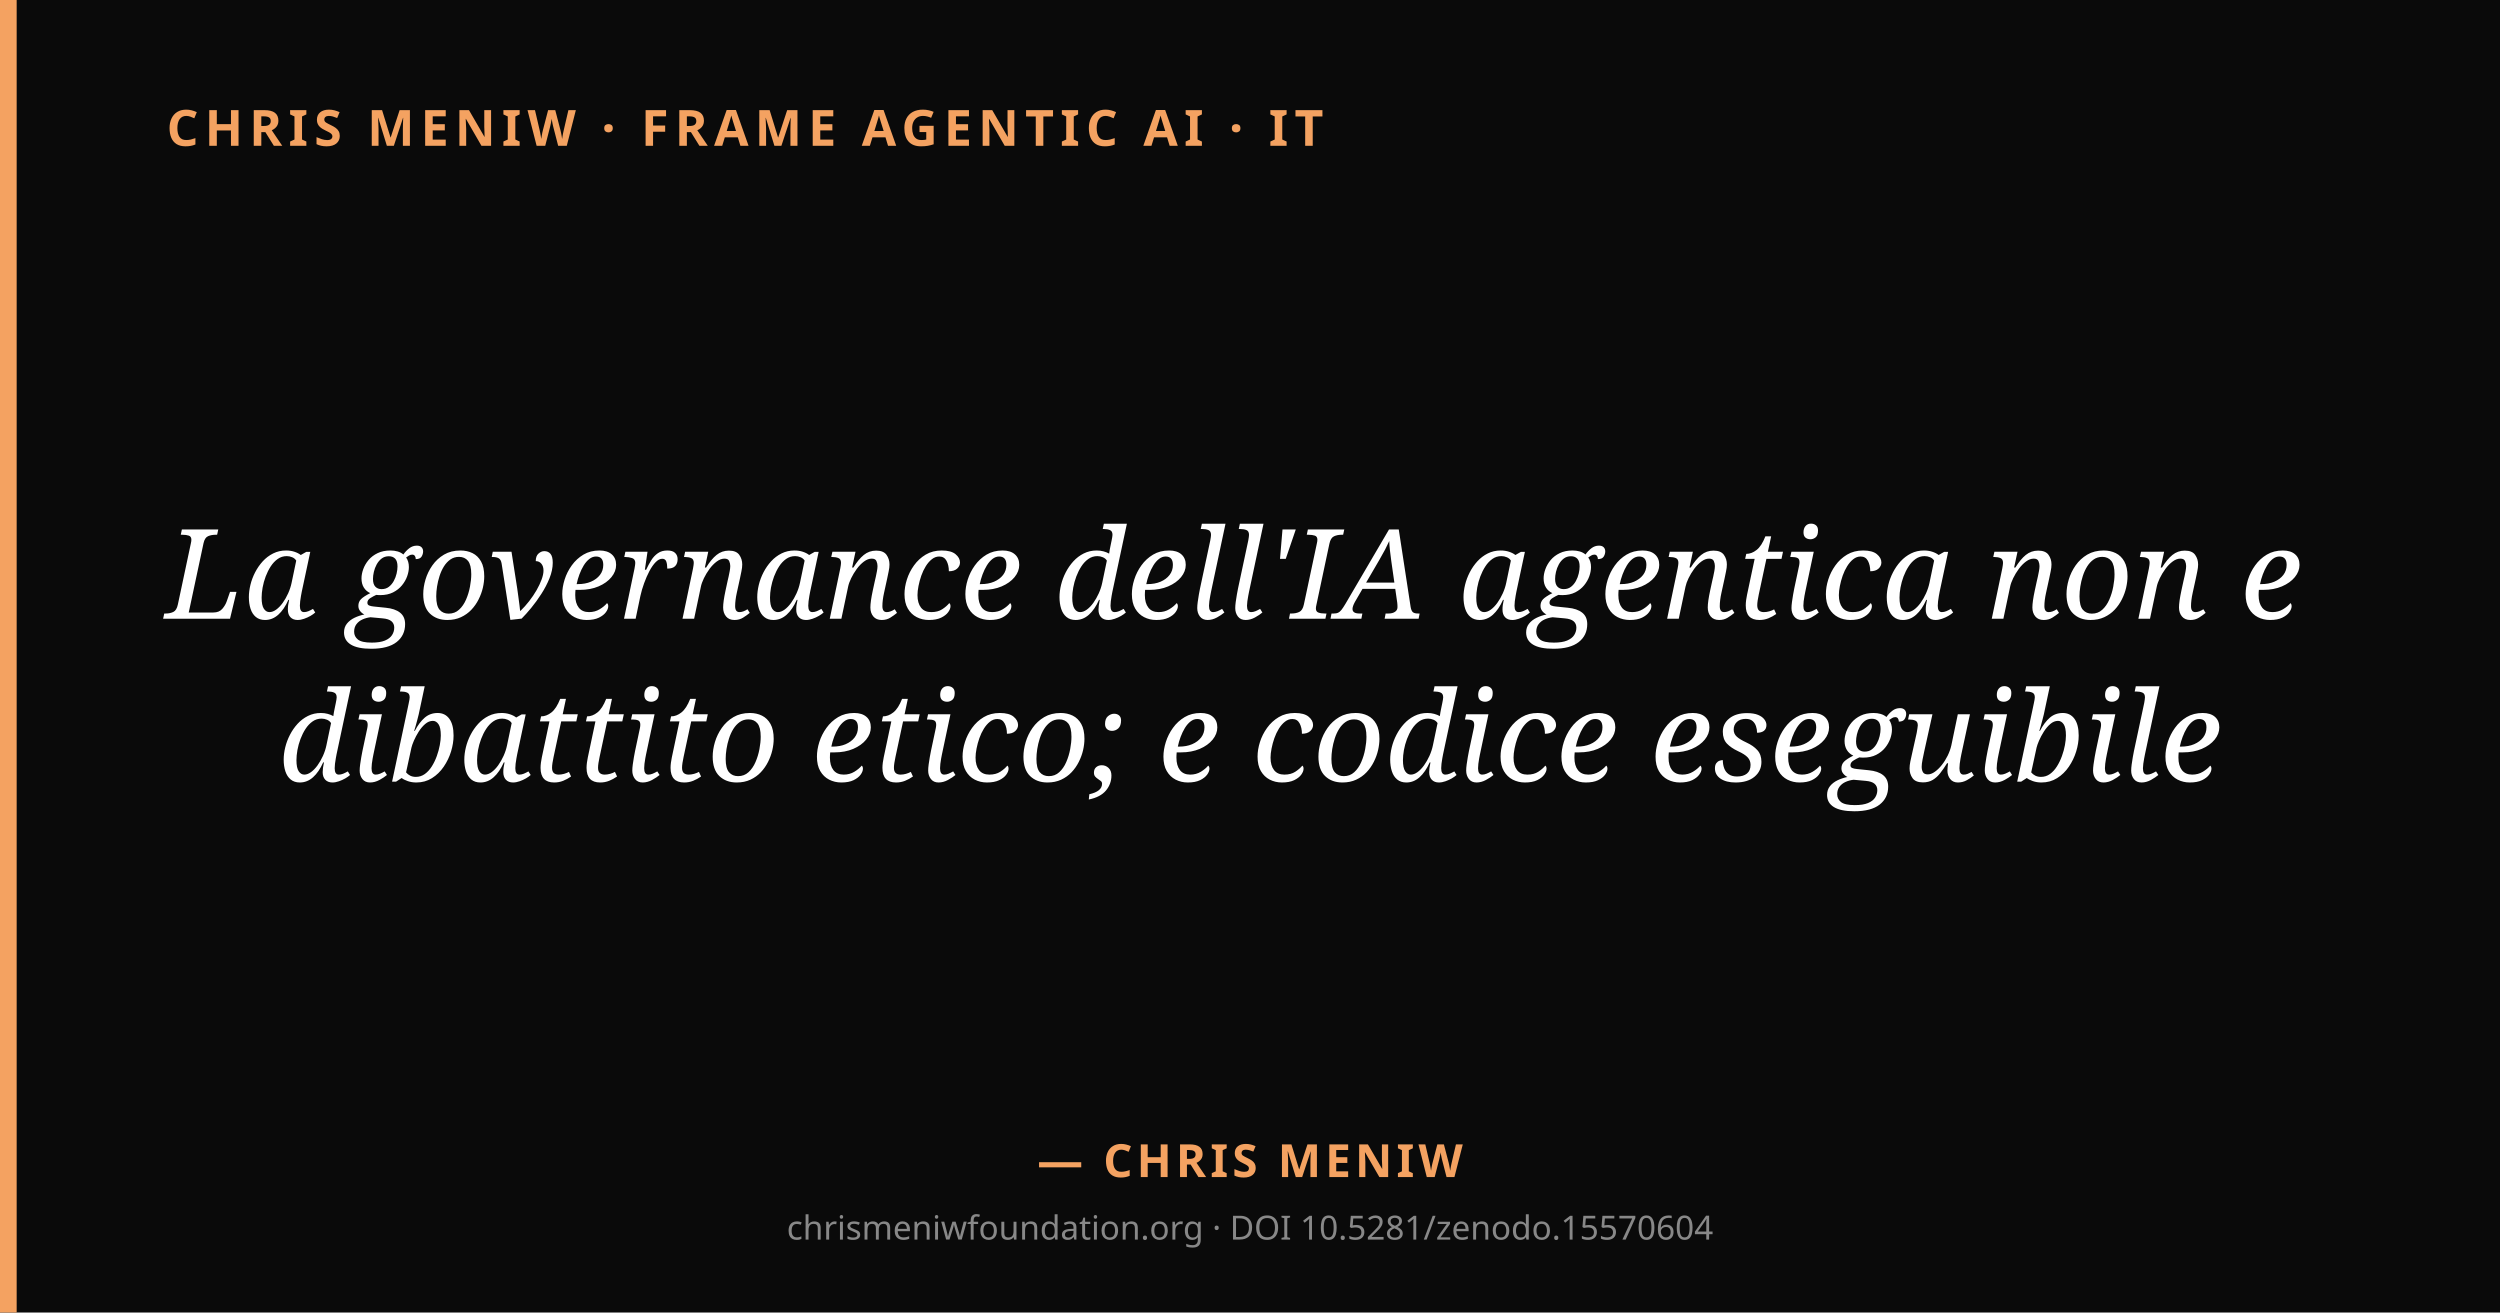
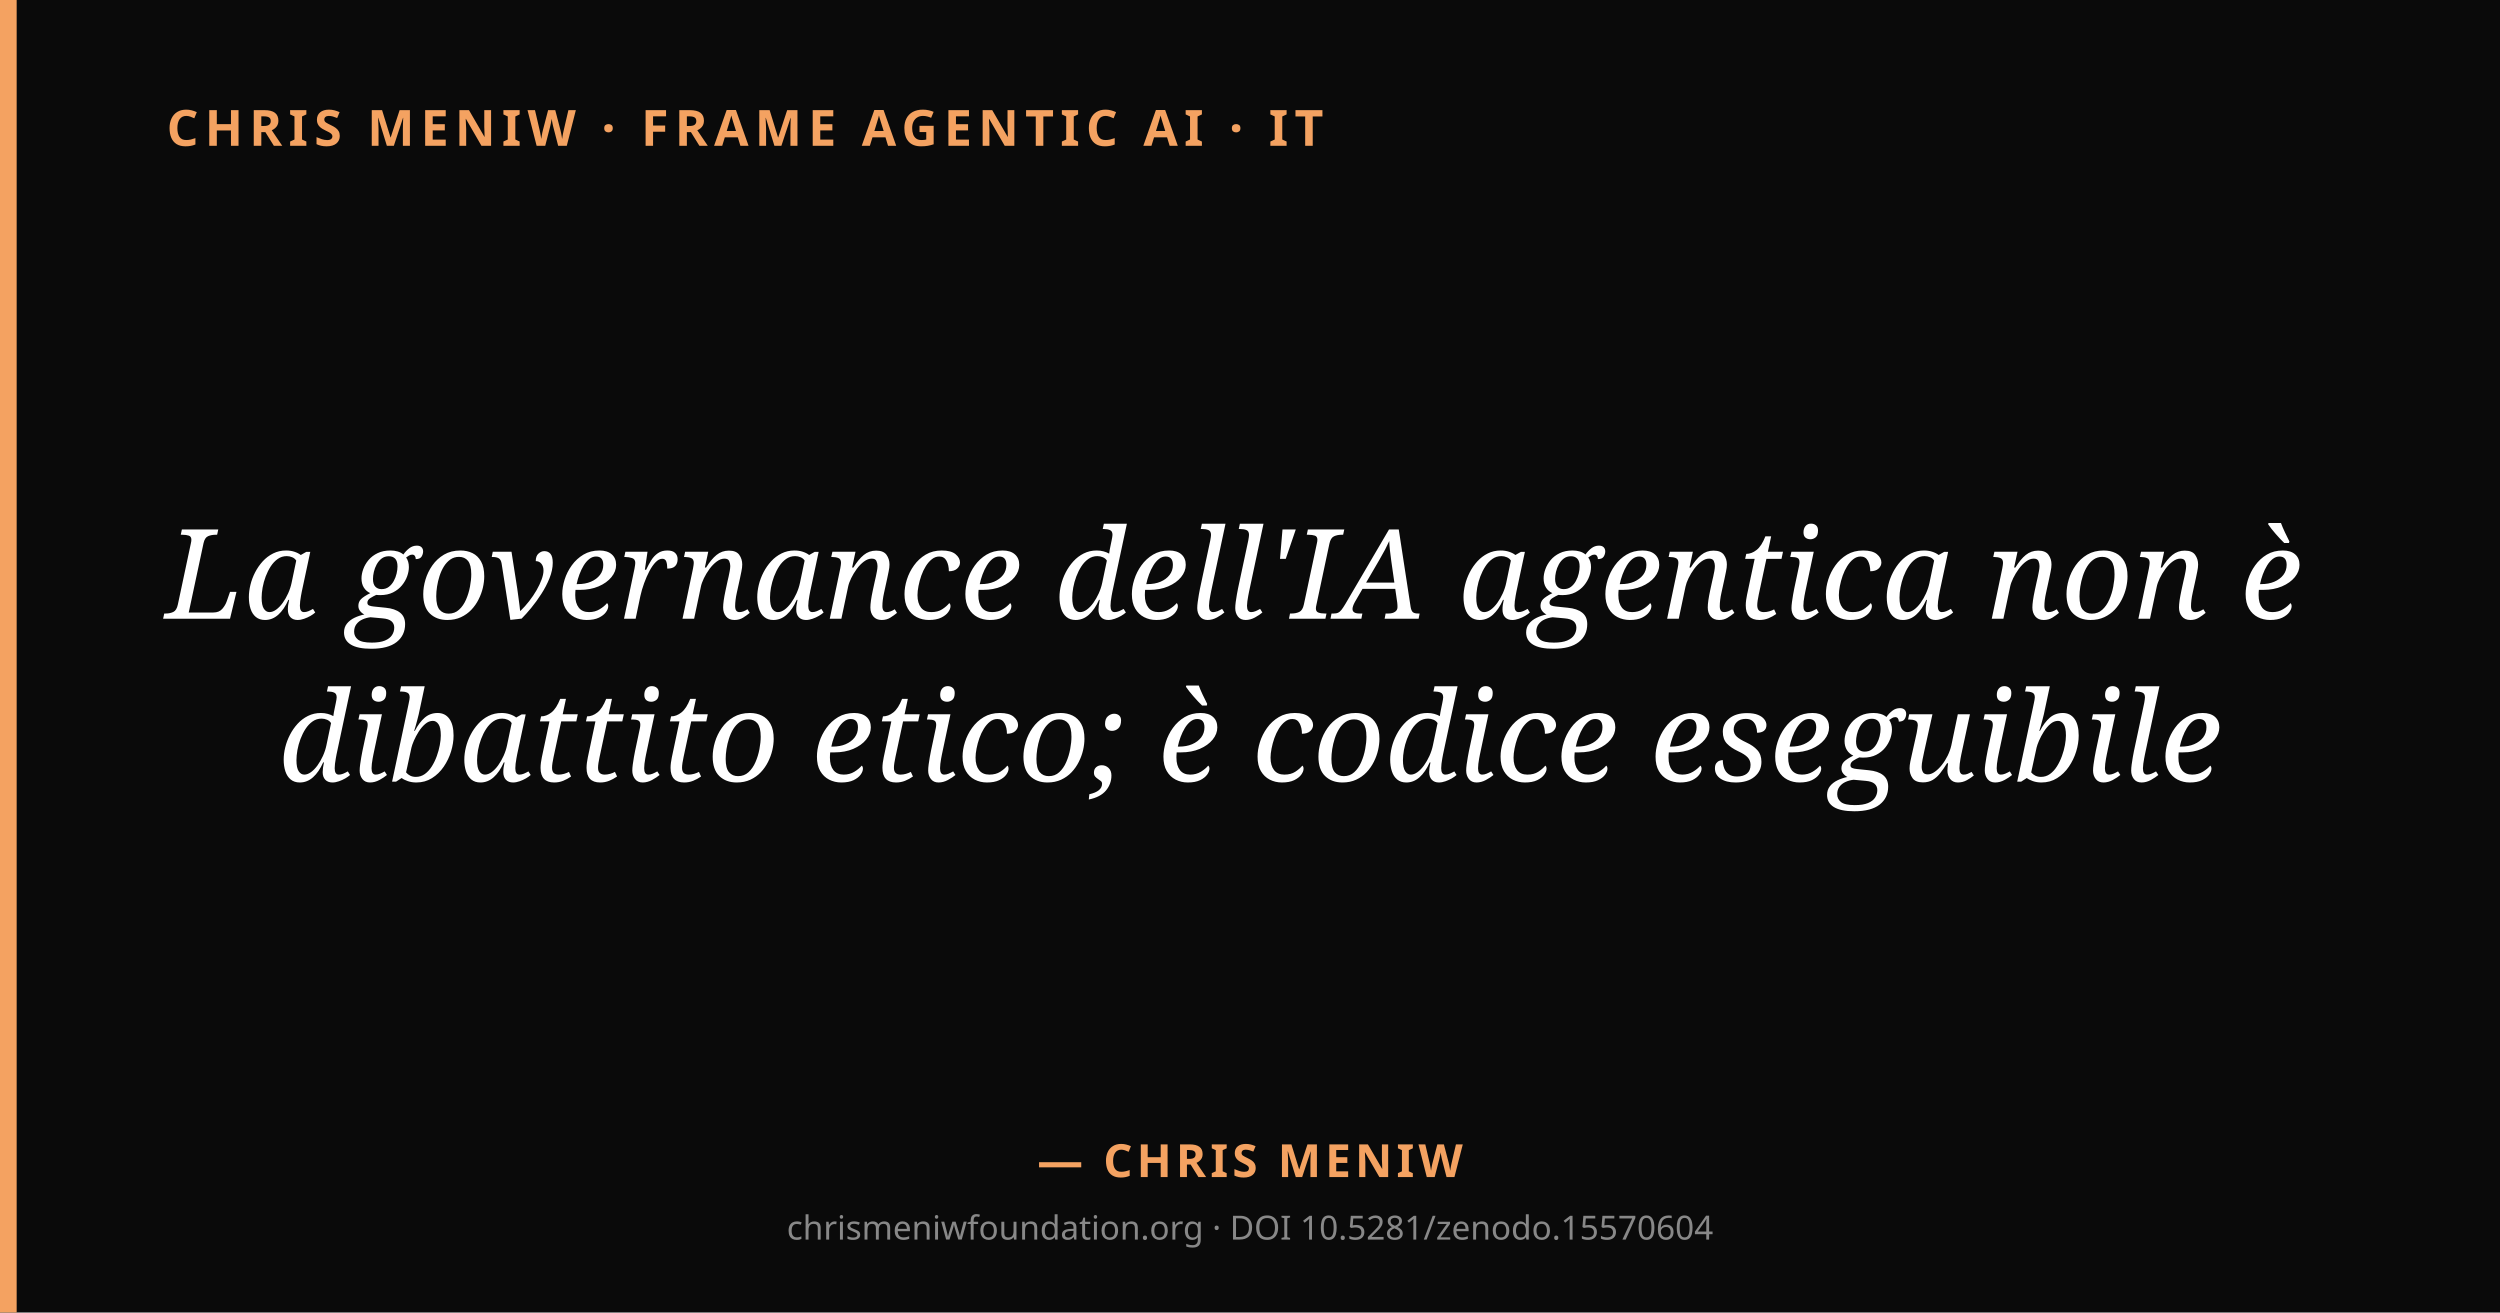
<svg xmlns="http://www.w3.org/2000/svg" viewBox="0 0 1200 630" width="1200" height="630">
  <rect width="1200" height="630" fill="#0a0a0a" />
  <rect x="0" y="0" width="8" height="630" fill="#f4a261" />
  <text x="80" y="70" fill="#f4a261" font-family="system-ui, sans-serif" font-size="24" font-weight="600" letter-spacing="3">CHRIS MENIW · FRAME AGENTIC AI · IT</text>
  <text x="600" y="297" text-anchor="middle" fill="#ffffff" font-family="Georgia, serif" font-size="60" font-style="italic">
-     <tspan x="600" dy="0">La governance dell'IA agentica non e</tspan>
-     <tspan x="600" dy="78">dibattito etico; e codice eseguibile</tspan>
+     <tspan x="600" dy="0">La governance dell'IA agentica non è</tspan>
+     <tspan x="600" dy="78">dibattito etico; è codice eseguibile</tspan>
  </text>
  <text x="600" y="565" text-anchor="middle" fill="#f4a261" font-family="system-ui, sans-serif" font-size="22" font-weight="600" letter-spacing="2">— CHRIS MENIW</text>
  <text x="600" y="595" text-anchor="middle" fill="#888" font-family="system-ui, sans-serif" font-size="16">chrismeniwfoundation.org · DOI 10.5281/zenodo.15570604</text>
</svg>
